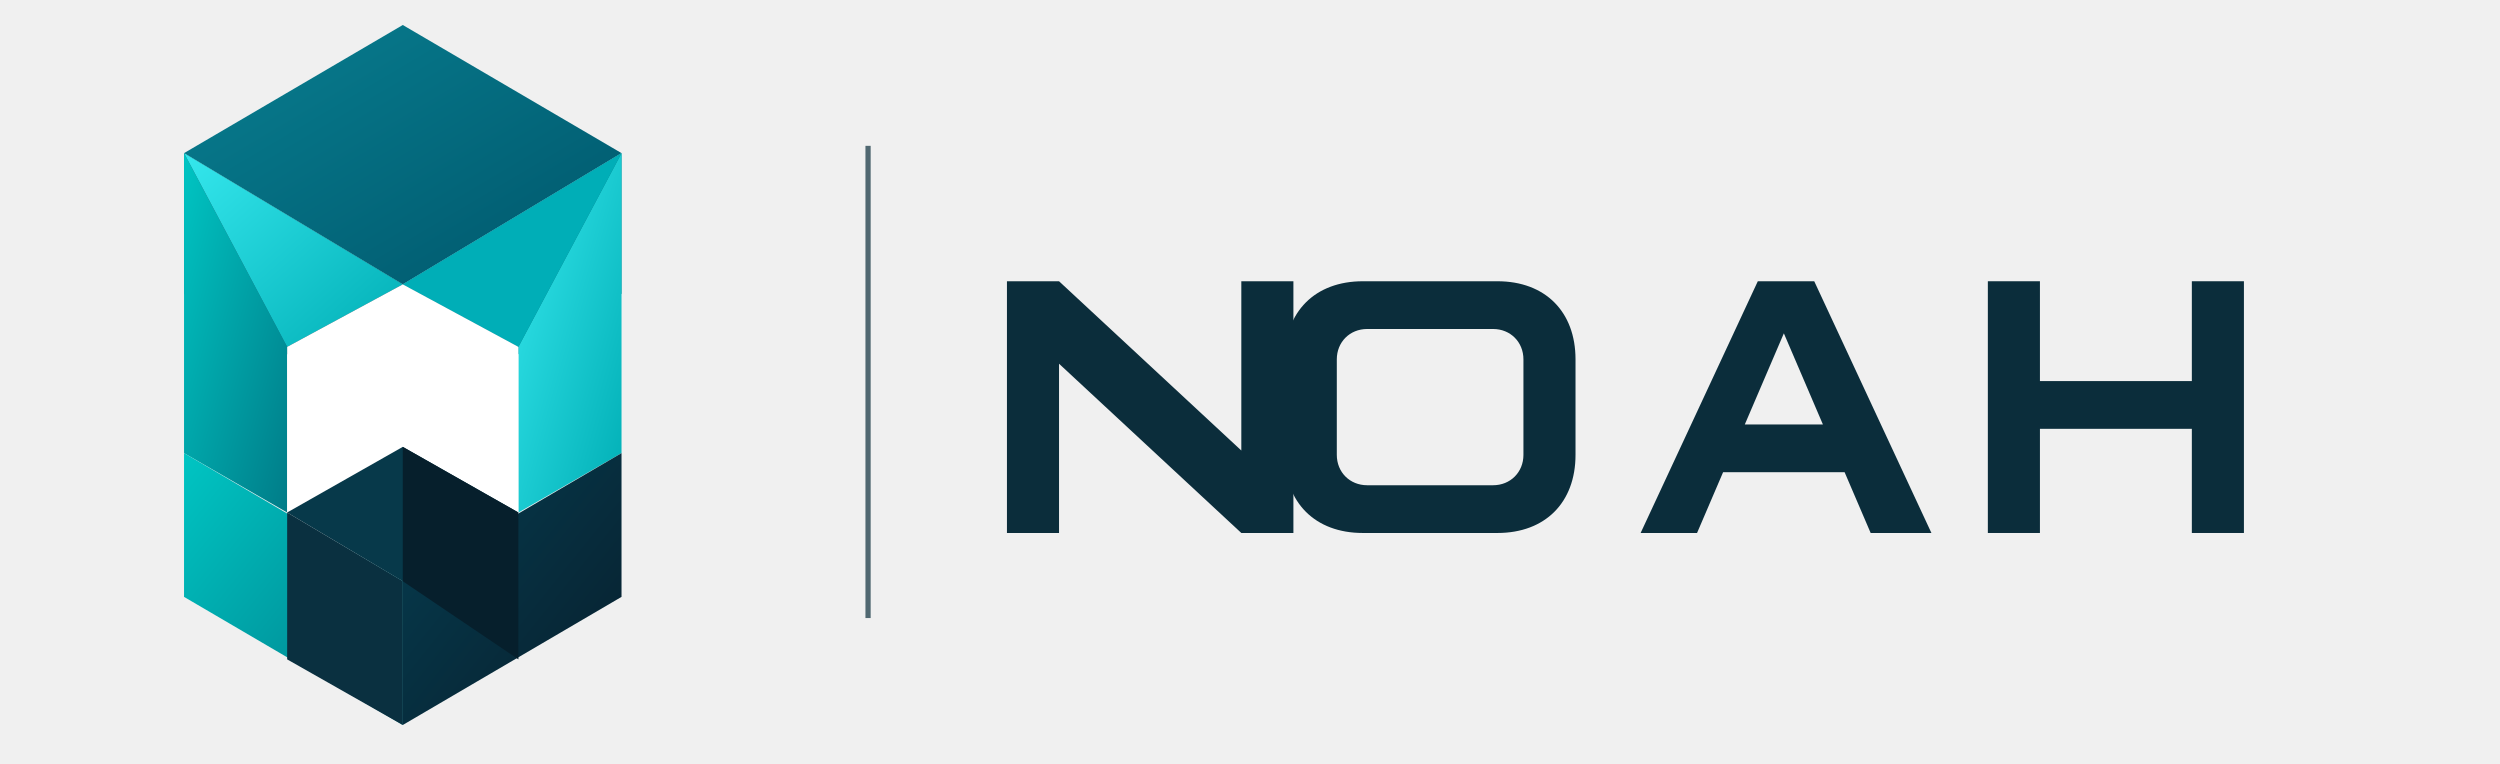
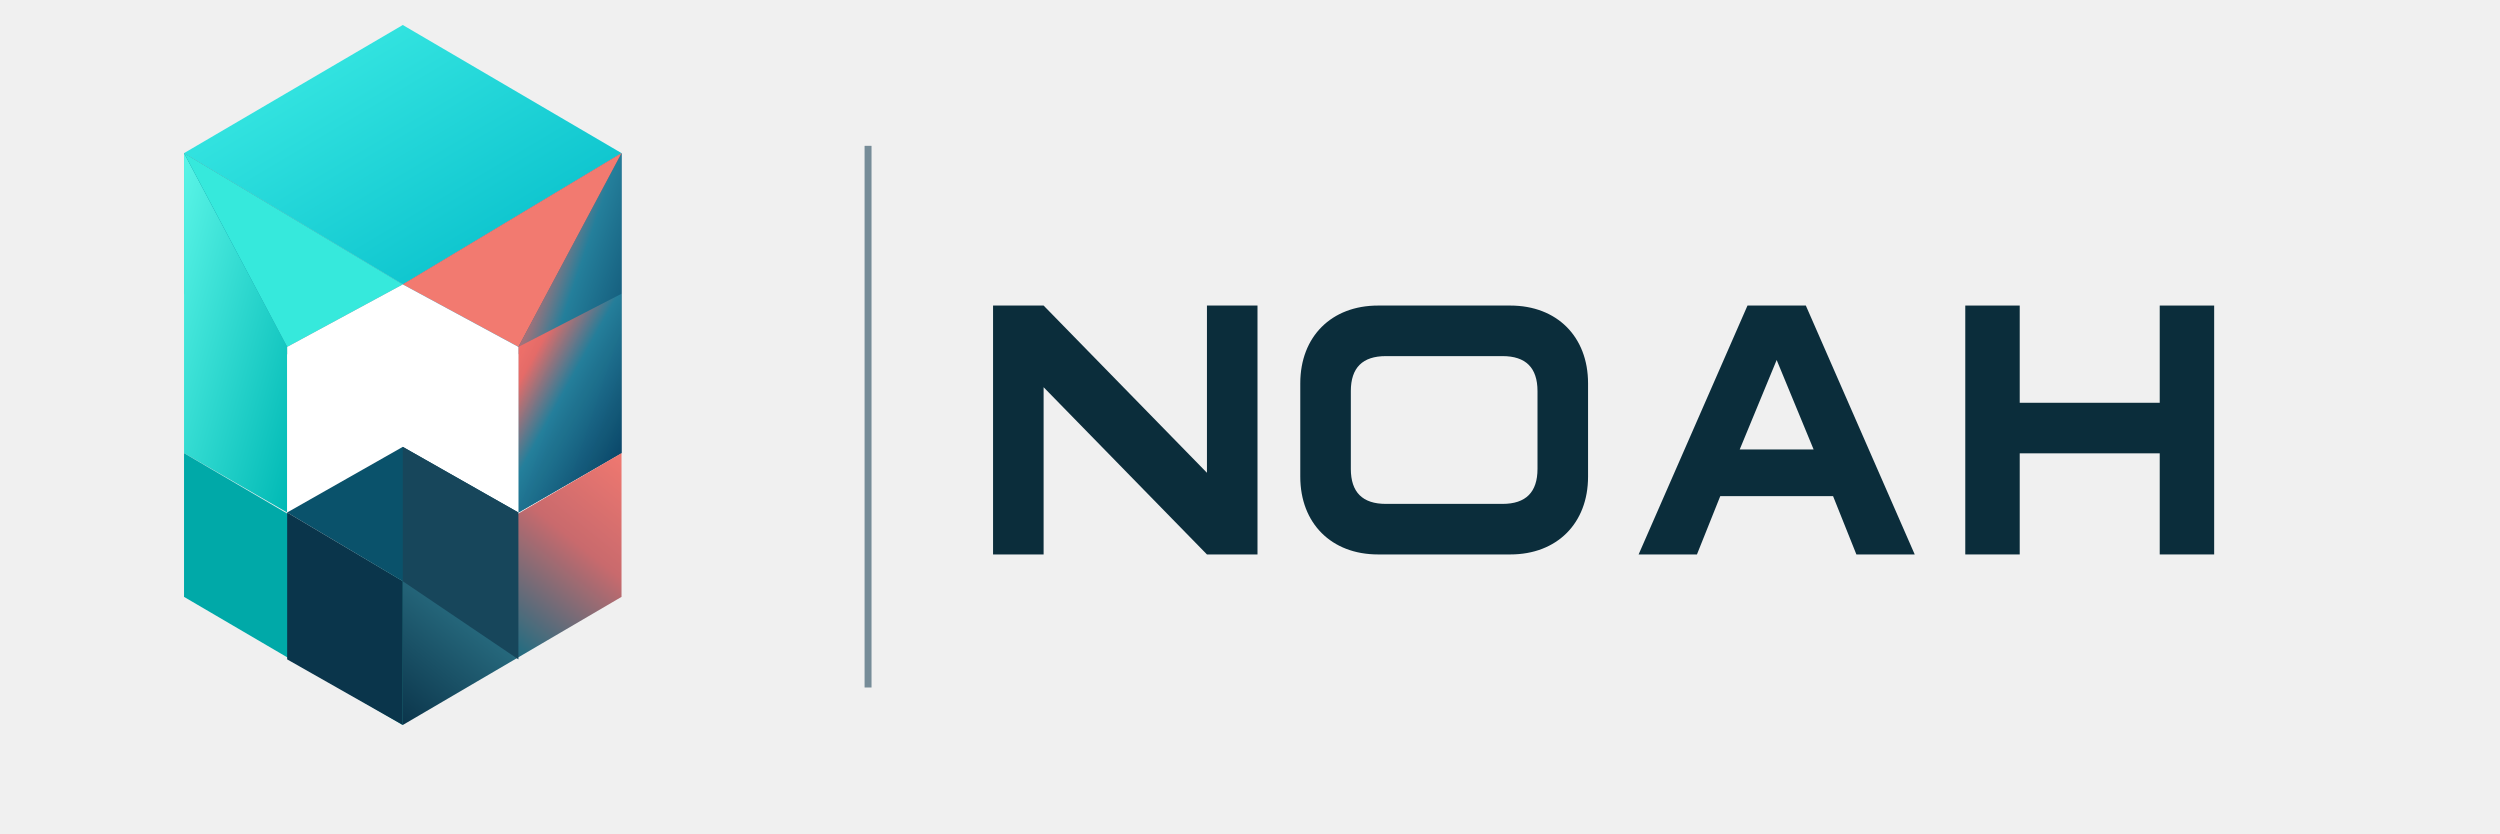
- <svg xmlns="http://www.w3.org/2000/svg" viewBox="0 0 720 220" role="img" aria-labelledby="t">
+ <svg xmlns="http://www.w3.org/2000/svg" viewBox="0 0 720 240" role="img" aria-labelledby="title desc">
  <defs>
-     <linearGradient id="top" x1="0" y1="0" x2="1" y2="1">
-       <stop stop-color="#087F91" />
-       <stop offset="1" stop-color="#00566B" />
+     <linearGradient id="crown" x1="0" y1="0" x2="1" y2="1">
+       <stop stop-color="#42F0E7" />
+       <stop offset="1" stop-color="#00B9C8" />
    </linearGradient>
-     <linearGradient id="cyan" x1="0" y1="0" x2="1" y2="1">
-       <stop stop-color="#35E7ED" />
-       <stop offset="1" stop-color="#00AEB5" />
+     <linearGradient id="leftFace" x1="0" y1="0" x2="0.9" y2="1">
+       <stop stop-color="#00D8D0" />
+       <stop offset="1" stop-color="#009AAB" />
    </linearGradient>
-     <linearGradient id="teal" x1="0" y1="0" x2="1" y2="1">
-       <stop stop-color="#00C5C3" />
-       <stop offset="1" stop-color="#007C88" />
+     <linearGradient id="rightFace" x1="0" y1="0" x2="0.85" y2="1">
+       <stop offset="0" stop-color="#FF786B" />
+       <stop offset="0.24" stop-color="#E96A67" />
+       <stop offset="0.48" stop-color="#247F9B" />
+       <stop offset="1" stop-color="#073D60" />
    </linearGradient>
-     <linearGradient id="navy" x1="0" y1="0" x2="1" y2="1">
-       <stop stop-color="#063D50" />
-       <stop offset="1" stop-color="#071F2D" />
+     <linearGradient id="sideLight" x1="0" y1="0" x2="1" y2="1">
+       <stop stop-color="#5AF5E7" />
+       <stop offset="1" stop-color="#00B9B5" />
+     </linearGradient>
+     <linearGradient id="deep" x1="0" y1="0" x2="1" y2="1">
+       <stop stop-color="#123E59" />
+       <stop offset="1" stop-color="#071F32" />
+     </linearGradient>
+     <linearGradient id="lowerRightFace" gradientUnits="userSpaceOnUse" x1="190" y1="145" x2="120" y2="232">
+       <stop offset="0" stop-color="#F07870" />
+       <stop offset="0.28" stop-color="#C96A6D" />
+       <stop offset="0.62" stop-color="#286C80" />
+       <stop offset="1" stop-color="#0B354B" />
    </linearGradient>
  </defs>
  <g transform="translate(8 0) scale(.9)">
-     <defs>
-       <linearGradient id="top" x1="0" y1="0" x2="1" y2="1">
-         <stop stop-color="#087F91" />
-         <stop offset="1" stop-color="#00566B" />
-       </linearGradient>
-       <linearGradient id="cyan" x1="0" y1="0" x2="1" y2="1">
-         <stop stop-color="#35E7ED" />
-         <stop offset="1" stop-color="#00AEB5" />
-       </linearGradient>
-       <linearGradient id="teal" x1="0" y1="0" x2="1" y2="1">
-         <stop stop-color="#00C5C3" />
-         <stop offset="1" stop-color="#007C88" />
-       </linearGradient>
-       <linearGradient id="navy" x1="0" y1="0" x2="1" y2="1">
-         <stop stop-color="#063D50" />
-         <stop offset="1" stop-color="#071F2D" />
-       </linearGradient>
-     </defs>
-     <polygon points="120,8 190,49 120,91 50,49" fill="url(#top)" />
-     <polygon points="50,49 120,91 120,135 50,94" fill="#06495A" />
-     <polygon points="190,49 120,91 120,135 190,94" fill="#087D8B" />
-     <polygon points="50,49 50,145 83,164 83,111" fill="url(#teal)" />
-     <polygon points="50,49 83,111 120,91" fill="url(#cyan)" />
-     <polygon points="190,49 190,145 157,164 157,111" fill="url(#cyan)" />
-     <polygon points="190,49 157,111 120,91" fill="#00AEB7" />
-     <polygon points="50,145 120,186 120,232 50,191" fill="url(#teal)" />
-     <polygon points="190,145 120,186 120,232 190,191" fill="url(#navy)" />
+     <polygon points="120,8 190,49 120,91 50,49" fill="url(#crown)" />
+     <polygon points="50,49 120,91 120,135 50,94" fill="#087F91" />
+     <polygon points="190,49 120,91 120,135 190,94" fill="#145B83" />
+     <polygon points="50,49 50,145 83,164 83,111" fill="url(#sideLight)" />
+     <polygon points="50,49 83,111 120,91" fill="#36E9DC" />
+     <polygon points="190,49 190,145 157,164 157,111" fill="url(#rightFace)" />
+     <polygon points="190,94 190,145 157,164 157,111" fill="url(#rightFace)" opacity=".96" />
+     <polygon points="190,49 157,111 120,91" fill="#F27A70" />
+     <polygon points="50,145 120,186 120,232 50,191" fill="#00A9A8" />
+     <polygon points="190,145 120,186 120,232 190,191" fill="url(#lowerRightFace)" />
    <polygon points="83,111 120,91 157,111 157,164 120,143 83,164" fill="#FFFFFF" />
-     <polygon points="83,164 120,143 157,164 120,186" fill="#07394A" />
-     <polygon points="83,164 120,186 120,232 83,211" fill="#0A3040" />
-     <polygon points="157,164 120,143 120,186 157,211" fill="#061F2C" />
+     <polygon points="83,164 120,143 157,164 120,186" fill="#0A526B" />
+     <polygon points="83,164 120,186 120,232 83,211" fill="#0A354B" />
+     <polygon points="157,164 120,143 120,186 157,211" fill="#17465B" />
  </g>
-   <path d="M250 42V178" stroke="#0B2D3B" stroke-width="1.5" opacity=".7" />
-   <g transform="translate(290 81) scale(1.25)" fill="#0B2D3B">
-     <path d="M0 0h12l42 39V0h12v58H54L12 19v39H0z" />
-     <path fill-rule="evenodd" d="M82 0h31c11 0 18 7 18 18v22c0 11-7 18-18 18H82c-11 0-18-7-18-18V18C64 7 71 0 82 0zm1 11c-4 0-7 3-7 7v22c0 4 3 7 7 7h29c4 0 7-3 7-7V18c0-4-3-7-7-7z" />
-     <path fill-rule="evenodd" d="M146 58 173 0h13l27 58h-14l-6-14h-28l-6 14zm24-25h18l-9-21z" />
-     <path d="M226 0h12v23h35V0h12v58h-12V34h-35v24h-12z" />
+   <path d="M250 42V198" stroke="#123B50" stroke-width="2" opacity=".55" />
+   <g transform="translate(286 88) scale(1.12)" fill="#0B2D3B">
+     <path d="M0 0H13L55 43V0H68V64H55L13 21V64H0Z" />
+     <path fill-rule="evenodd" d="M99 0H133C145 0 153 8 153 20V44C153 56 145 64 133 64H99C87 64 79 56 79 44V20C79 8 87 0 99 0ZM101 13C95 13 92 16 92 22V42C92 48 95 51 101 51H131C137 51 140 48 140 42V22C140 16 137 13 131 13Z" />
+     <path fill-rule="evenodd" d="M166 64L194 0H209L237 64H222L216 49H187L181 64ZM192 37H211L201.5 14Z" />
+     <path d="M250 0H264V25H300V0H314V64H300V38H264V64H250Z" />
  </g>
</svg>
